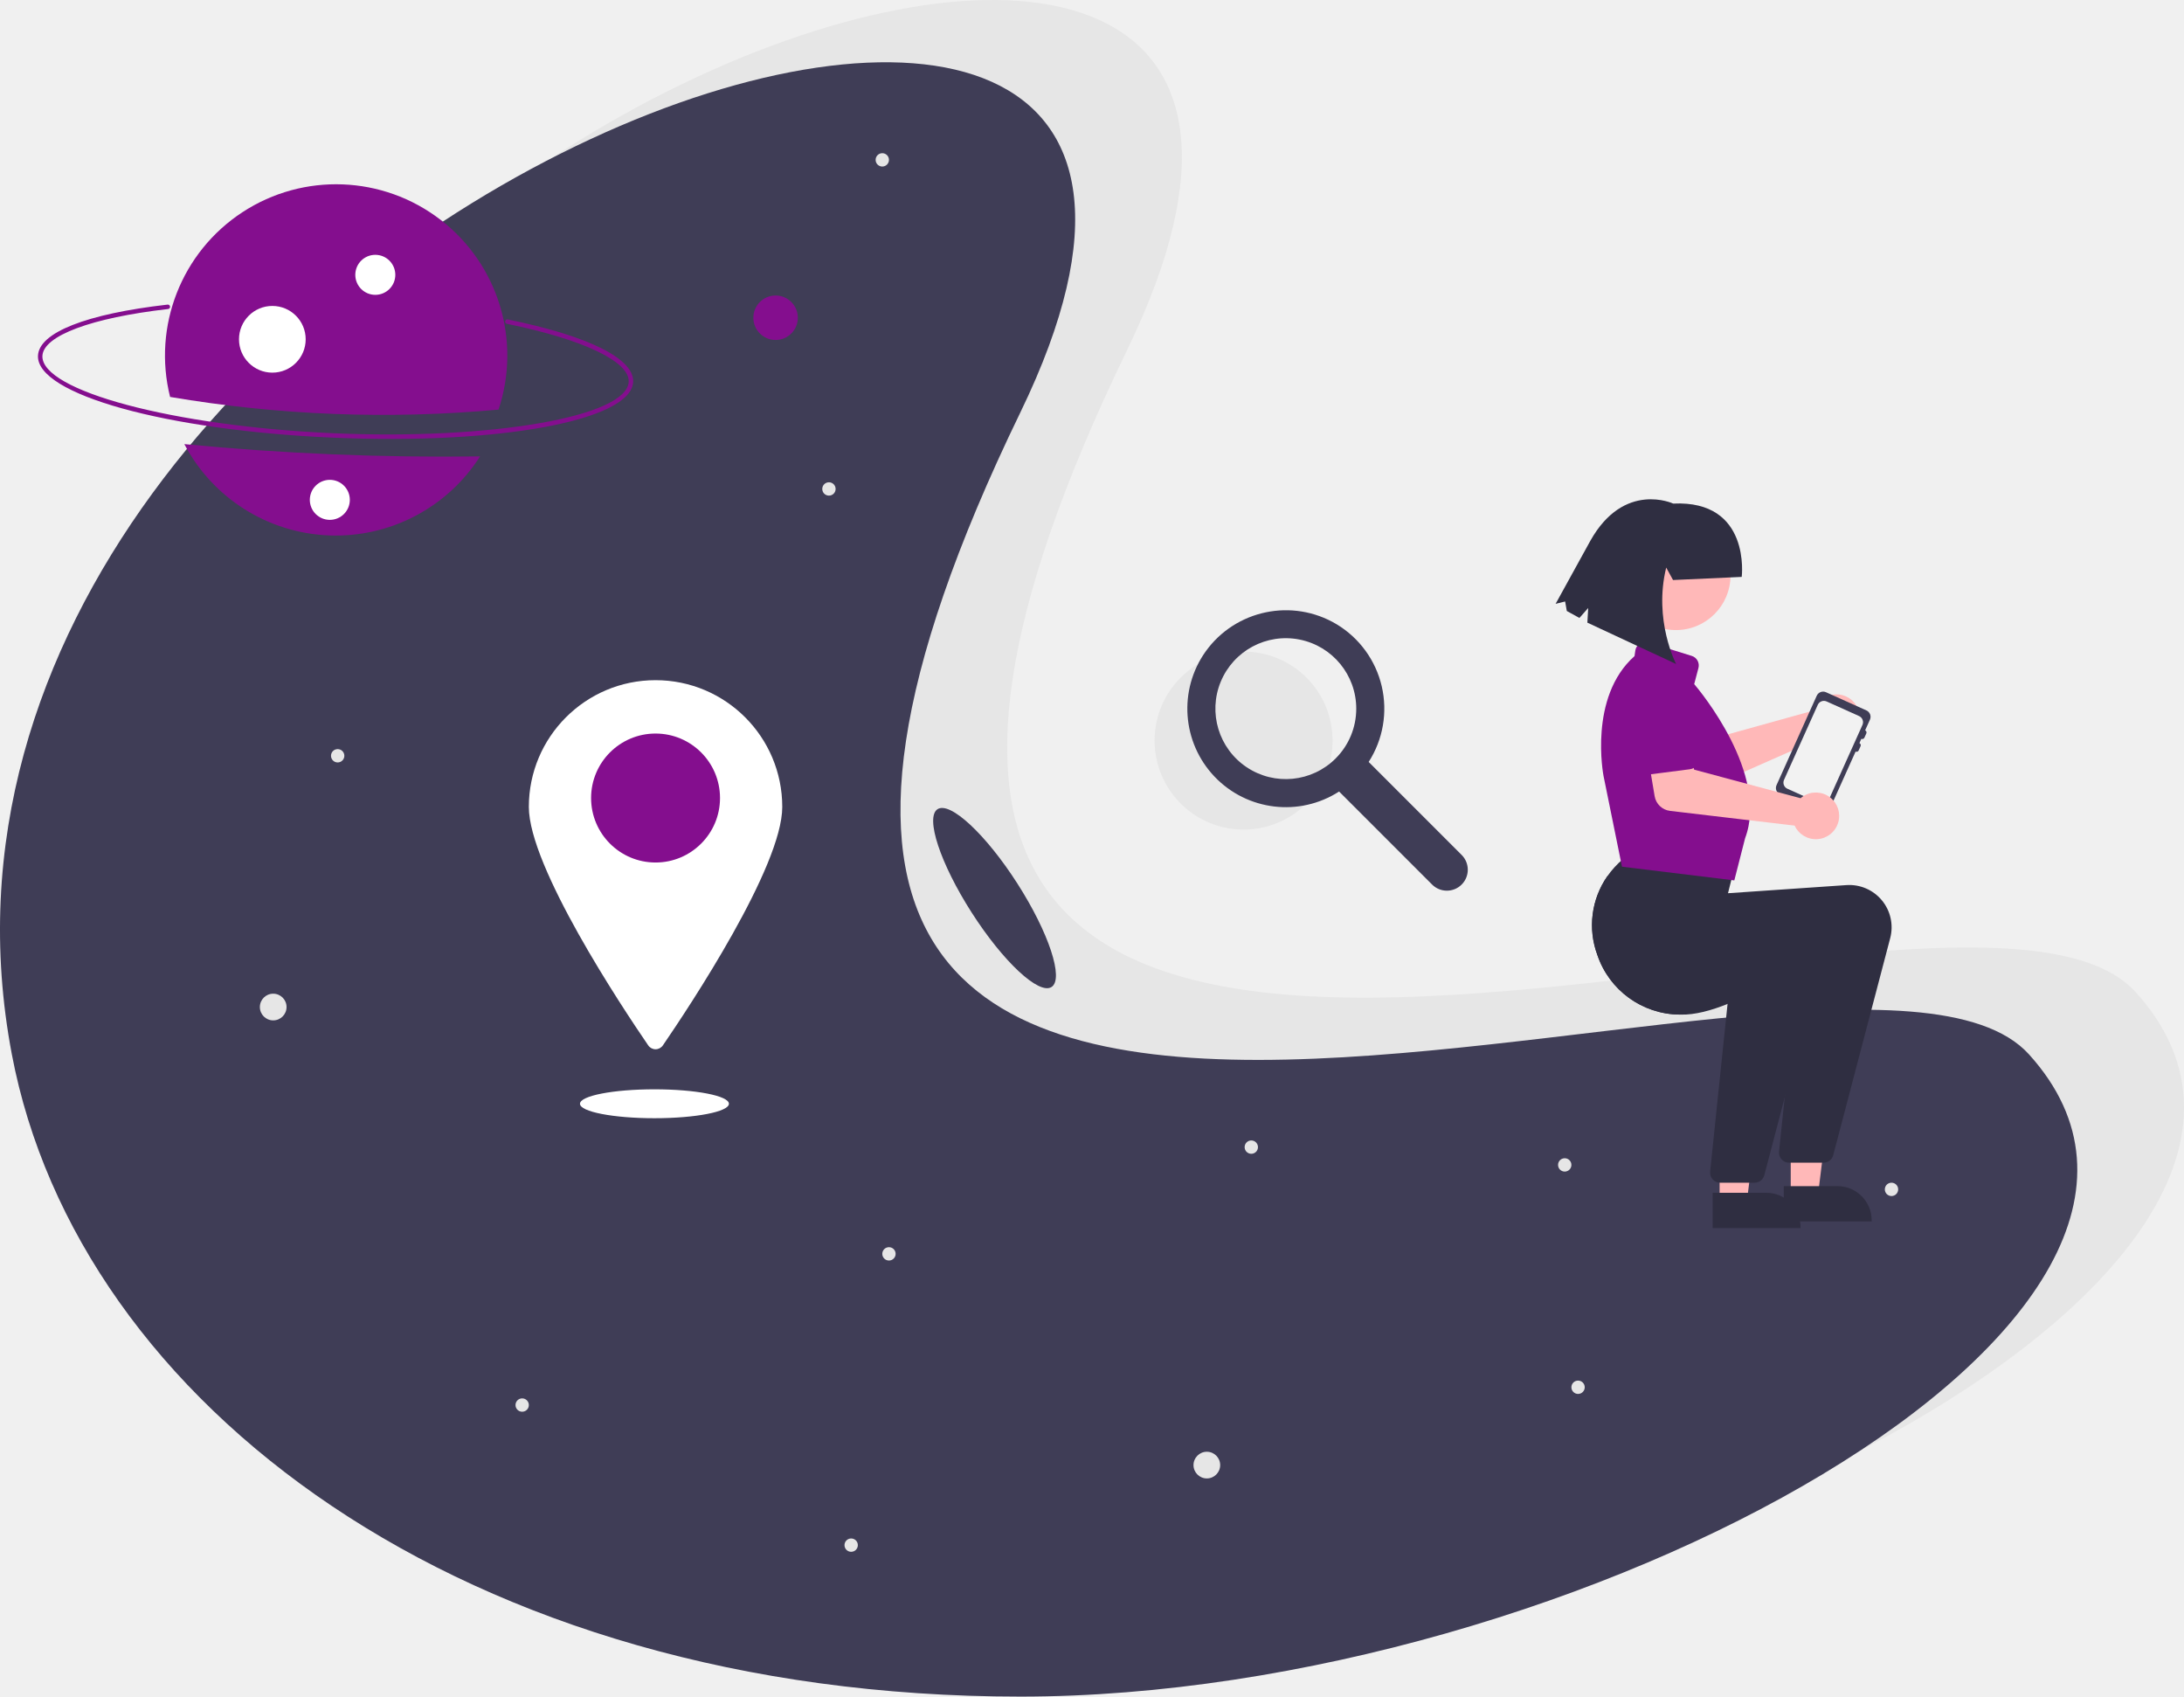
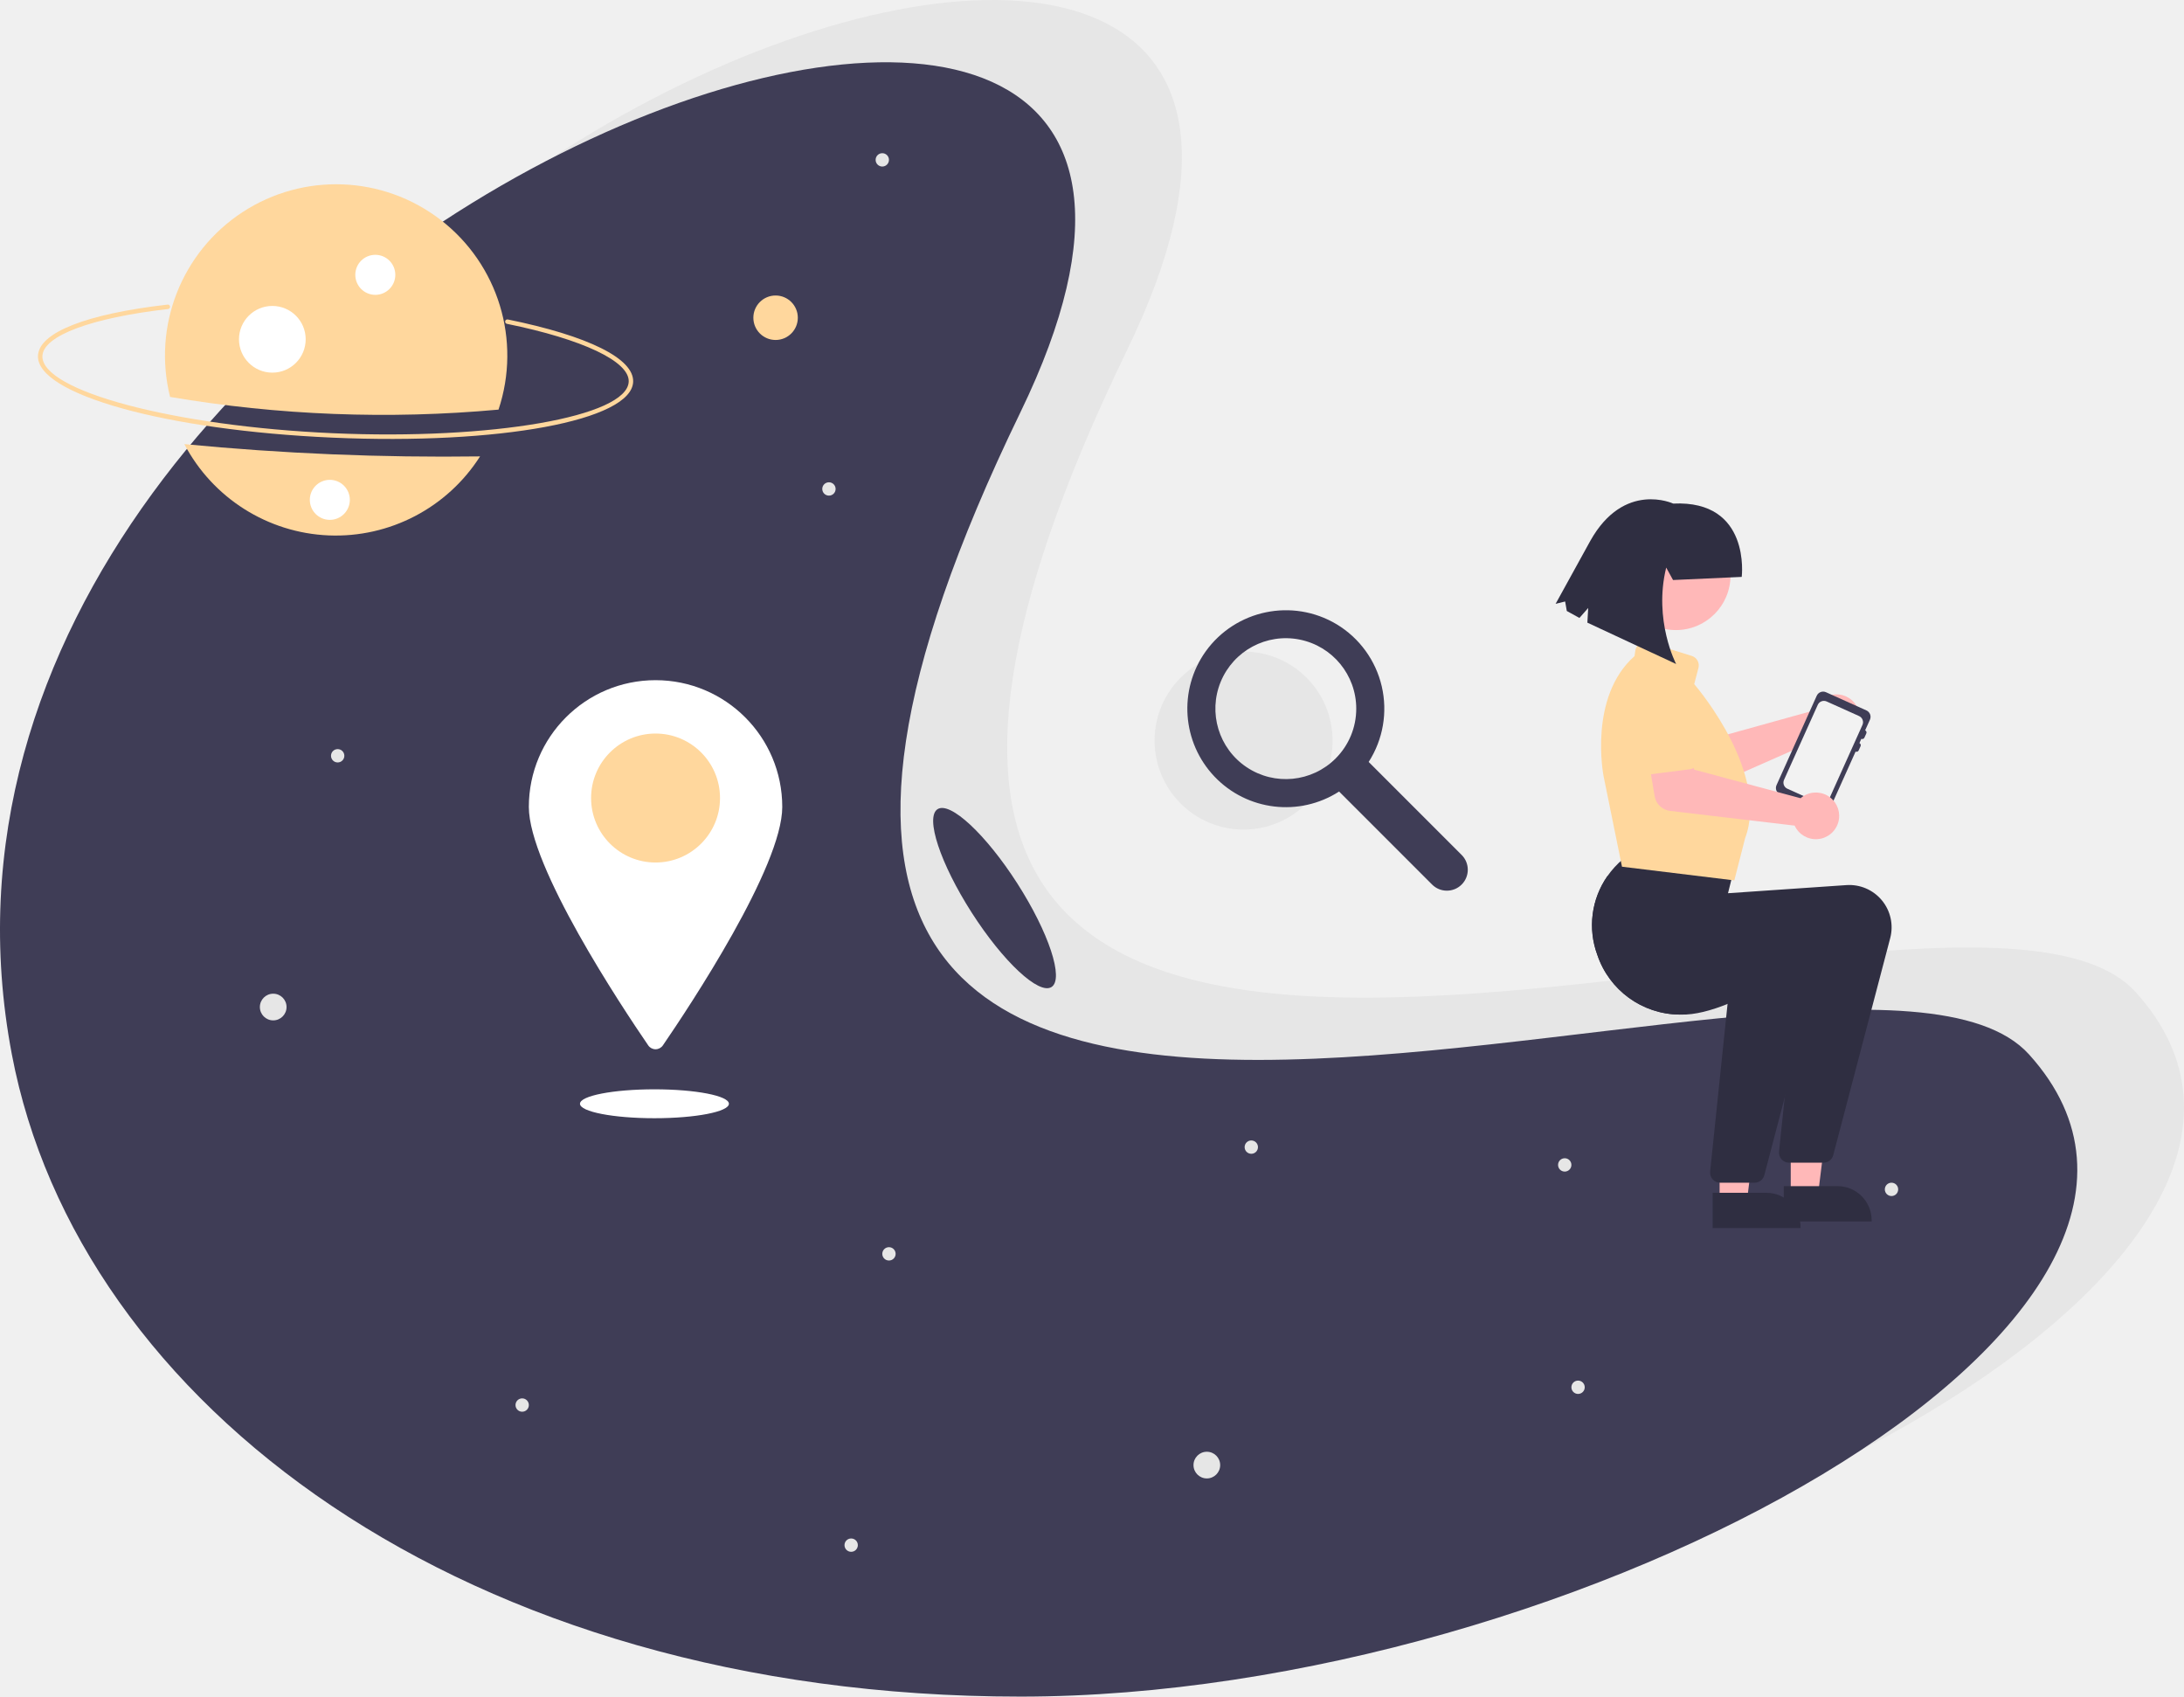
<svg xmlns="http://www.w3.org/2000/svg" id="ee5053fc-ea24-484a-861d-c80bd2ae1a91" data-name="Layer 1" width="982.487" height="763.014" viewBox="0 0 982.487 763.014">
  <circle cx="559.433" cy="333.061" r="40.03" fill="#e6e6e6" />
  <path d="M766.295,452.995l-41.832-41.832a44.307,44.307,0,0,0-14.426-61.926,44.458,44.458,0,0,0-58.914,12.238,44.307,44.307,0,0,0,60.033,62.995l41.832,41.832A9.409,9.409,0,0,0,766.295,452.995ZM709.594,409.601a31.684,31.684,0,1,1,9.28-22.404A31.586,31.586,0,0,1,709.594,409.601Z" transform="translate(-108.7563 -68.49293)" fill="#3f3d56" />
  <path d="M1069.529,514.699C1176.509,633.007,866.392,803.507,615.809,803.507S191.863,671.4,162.09,514.699C89.9,134.752,777.167-106.741,615.809,225.891,380.612,710.739,985.28,421.528,1069.529,514.699Z" transform="translate(-108.7563 -68.49293)" fill="#e6e6e6" />
  <path d="M1021.529,542.699C1128.509,661.007,818.392,831.507,567.809,831.507S143.863,699.4,114.09,542.699C41.9,162.752,729.167-78.741,567.809,253.891,332.612,738.739,937.28,449.528,1021.529,542.699Z" transform="translate(-108.7563 -68.49293)" fill="#3f3d56" />
-   <path d="M258.35,265.318c-75.067-3.305-133.271-19.498-132.507-36.864.458-10.412,21.703-18.784,58.287-22.97a1,1,0,1,1,.227,1.987c-34.462,3.943-56.117,12.017-56.516,21.071-.691,15.705,59.114,31.631,130.597,34.778s132.456-7.461,133.148-23.166c.4-9.092-20.597-19.066-54.798-26.028a1,1,0,1,1,.399-1.96c36.301,7.391,56.857,17.624,56.397,28.076C392.82,257.609,333.418,268.623,258.35,265.318Z" transform="translate(-108.7563 -68.49293)" fill="#840e8e" />
-   <path d="M191.679,268.227a76.983,76.983,0,0,0,133.036,5.522A1211.976,1211.976,0,0,1,191.679,268.227Z" transform="translate(-108.7563 -68.49293)" fill="#840e8e" />
-   <path d="M333.019,252.713a76.997,76.997,0,1,0-147.749-5.706A572.233,572.233,0,0,0,333.019,252.713Z" transform="translate(-108.7563 -68.49293)" fill="#840e8e" />
+   <path d="M258.35,265.318c-75.067-3.305-133.271-19.498-132.507-36.864.458-10.412,21.703-18.784,58.287-22.97a1,1,0,1,1,.227,1.987c-34.462,3.943-56.117,12.017-56.516,21.071-.691,15.705,59.114,31.631,130.597,34.778s132.456-7.461,133.148-23.166c.4-9.092-20.597-19.066-54.798-26.028a1,1,0,1,1,.399-1.96c36.301,7.391,56.857,17.624,56.397,28.076C392.82,257.609,333.418,268.623,258.35,265.318Z" transform="translate(-108.7563 -68.49293)" fill="#ffd79d" />
+   <path d="M191.679,268.227a76.983,76.983,0,0,0,133.036,5.522A1211.976,1211.976,0,0,1,191.679,268.227Z" transform="translate(-108.7563 -68.49293)" fill="#ffd79d" />
+   <path d="M333.019,252.713a76.997,76.997,0,1,0-147.749-5.706A572.233,572.233,0,0,0,333.019,252.713Z" transform="translate(-108.7563 -68.49293)" fill="#ffd79d" />
  <circle cx="168.834" cy="123.601" r="9" fill="#fff" />
  <circle cx="122.513" cy="152.591" r="15" fill="#fff" />
-   <circle cx="348.905" cy="142.898" r="10" fill="#840e8e" />
+   <circle cx="348.905" cy="142.898" r="10" fill="#ffd79d" />
  <circle cx="122.905" cy="452.898" r="6" fill="#e6e6e6" />
  <circle cx="542.905" cy="658.898" r="6" fill="#e6e6e6" />
  <circle cx="151.905" cy="339.898" r="3" fill="#e6e6e6" />
  <circle cx="399.905" cy="563.898" r="3" fill="#e6e6e6" />
  <circle cx="850.905" cy="534.898" r="3" fill="#e6e6e6" />
  <circle cx="709.905" cy="623.898" r="3" fill="#e6e6e6" />
  <circle cx="562.905" cy="515.898" r="3" fill="#e6e6e6" />
  <circle cx="372.905" cy="219.898" r="3" fill="#e6e6e6" />
  <circle cx="396.905" cy="71.898" r="3" fill="#e6e6e6" />
  <circle cx="382.905" cy="694.898" r="3" fill="#e6e6e6" />
  <circle cx="234.905" cy="631.898" r="3" fill="#e6e6e6" />
  <circle cx="703.905" cy="523.898" r="3" fill="#e6e6e6" />
  <circle cx="148.374" cy="224.799" r="9" fill="#fff" />
  <path d="M460.661,431.391c0,26.88-41.559,89.516-53.705,107.247a3.992,3.992,0,0,1-6.591,0c-12.145-17.731-53.705-80.366-53.705-107.247a57,57,0,1,1,114,0Z" transform="translate(-108.7563 -68.49293)" fill="#fff" />
-   <circle cx="294.905" cy="358.898" r="29" fill="#840e8e" />
+   <circle cx="294.905" cy="358.898" r="29" fill="#ffd79d" />
  <ellipse cx="294.405" cy="496.398" rx="33.5" ry="6.5" fill="#fff" />
  <path d="M925.61,386.412a10.527,10.527,0,0,0-.641,1.529l-47.783,13.277-8.611-8.427L854.159,404.124,867.953,420.523a8,8,0,0,0,9.353,2.169l51.616-22.785a10.497,10.497,0,1,0-3.313-13.495Z" transform="translate(-108.7563 -68.49293)" fill="#ffb8b8" />
-   <path d="M875.502,401.996l-17.935,13.96a4.5,4.5,0,0,1-6.682-1.337L839.738,394.891a12.497,12.497,0,0,1,19.769-15.294l16.338,15.594a4.5,4.5,0,0,1-.344,6.805Z" transform="translate(-108.7563 -68.49293)" fill="#840e8e" />
+   <path d="M875.502,401.996l-17.935,13.96a4.5,4.5,0,0,1-6.682-1.337L839.738,394.891a12.497,12.497,0,0,1,19.769-15.294l16.338,15.594a4.5,4.5,0,0,1-.344,6.805Z" transform="translate(-108.7563 -68.49293)" fill="#ffd79d" />
  <path d="M930.192,379.81l18.188,8.183a3.149,3.149,0,0,1,1.58,4.164l-2.153,4.786a1.053,1.053,0,0,1,.527,1.388l-.861,1.915a1.053,1.053,0,0,1-1.388.527l-.861,1.915a1.053,1.053,0,0,1,.527,1.388l-.861,1.915a1.053,1.053,0,0,1-1.388.527L931.871,432.362a3.149,3.149,0,0,1-4.164,1.58l-18.188-8.183a3.149,3.149,0,0,1-1.58-4.164l18.089-40.205A3.149,3.149,0,0,1,930.192,379.81Z" transform="translate(-108.7563 -68.49293)" fill="#3f3d56" />
  <path d="M912.821,423.212l14.591,6.571a3.034,3.034,0,0,0,3.999-1.512l6.739-14.99,2.341-5.196,6.099-13.562a3.026,3.026,0,0,0-1.511-3.989l-4.587-2.068L930.477,383.964a3.021,3.021,0,0,0-3.989,1.522L920.589,398.597l-6.718,14.927-2.561,5.7A3.022,3.022,0,0,0,912.821,423.212Z" transform="translate(-108.7563 -68.49293)" fill="#f2f2f2" />
  <polygon points="773.577 540.443 785.837 540.442 791.67 493.154 773.575 493.155 773.577 540.443" fill="#ffb8b8" />
  <path d="M879.207,604.933l24.144-.001h.001a15.386,15.386,0,0,1,15.386,15.386v.5l-39.531.001Z" transform="translate(-108.7563 -68.49293)" fill="#2f2e41" />
  <polygon points="805.577 537.443 817.837 537.442 823.67 490.154 805.575 490.155 805.577 537.443" fill="#ffb8b8" />
  <path d="M911.207,601.933l24.144-.001h.001a15.386,15.386,0,0,1,15.386,15.386v.5l-39.531.001Z" transform="translate(-108.7563 -68.49293)" fill="#2f2e41" />
  <path d="M827.341,497.971a39.41,39.41,0,0,0,36.9,26.81l.62.01c6.33.18,13.76-1.86,21.05-4.79,14.4-5.79,28.23-15.06,31.9-17.61l-6.22,59.79-2.52,24.24a4.514,4.514,0,0,0,4.48,4.97h15.53a4.505,4.505,0,0,0,4.36-3.36l25.64-97.65a19.032,19.032,0,0,0-19.71-23.83l-53.26,3.65,3.72-14.88-47.54-3.16-.14.1c-1.14.83-2.25,1.7-3.31,2.61a40.271,40.271,0,0,0-6.99,7.66A38.487,38.487,0,0,0,827.341,497.971Z" transform="translate(-108.7563 -68.49293)" fill="#2f2e41" />
  <path d="M827.341,497.971a39.41,39.41,0,0,0,36.9,26.81,196.146,196.146,0,0,0,22.57-13.39l-.9,8.61-7.84,75.42a4.514,4.514,0,0,0,4.48,4.97h15.53a4.505,4.505,0,0,0,4.36-3.36l9.15-34.85,16.49-62.8a19.032,19.032,0,0,0-19.71-23.83l-53.26,3.65,3.72-14.88-26.98-1.79A38.487,38.487,0,0,0,827.341,497.971Z" transform="translate(-108.7563 -68.49293)" fill="#2f2e41" />
-   <path d="M838.774,458.321l-.358-.043-8.295-40.785c-.071-.354-6.852-35.533,13.937-53.924l.362-2.517a4.5,4.5,0,0,1,5.787-3.658l19.585,6.075a4.491,4.491,0,0,1,3.019,5.442l-1.904,7.242c2.64,3.1,33.715,40.512,22.89,69.335L888.949,464.439Z" transform="translate(-108.7563 -68.49293)" fill="#840e8e" />
+   <path d="M838.774,458.321l-.358-.043-8.295-40.785c-.071-.354-6.852-35.533,13.937-53.924l.362-2.517a4.5,4.5,0,0,1,5.787-3.658l19.585,6.075a4.491,4.491,0,0,1,3.019,5.442l-1.904,7.242c2.64,3.1,33.715,40.512,22.89,69.335L888.949,464.439Z" transform="translate(-108.7563 -68.49293)" fill="#ffd79d" />
  <path d="M920.094,426.49a10.526,10.526,0,0,0-1.329.99l-47.897-12.858-3.131-11.634-18.175,2.431,3.542,21.134a8,8,0,0,0,6.951,6.622l56.032,6.619a10.497,10.497,0,1,0,4.008-13.305Z" transform="translate(-108.7563 -68.49293)" fill="#ffb8b8" />
-   <path d="M869.022,414.436,846.481,417.34a4.5,4.5,0,0,1-5.074-4.548l.43-22.655a12.497,12.497,0,0,1,24.799-3.121l6.142,21.734a4.5,4.5,0,0,1-3.756,5.686Z" transform="translate(-108.7563 -68.49293)" fill="#840e8e" />
+   <path d="M869.022,414.436,846.481,417.34a4.5,4.5,0,0,1-5.074-4.548l.43-22.655a12.497,12.497,0,0,1,24.799-3.121l6.142,21.734a4.5,4.5,0,0,1-3.756,5.686Z" transform="translate(-108.7563 -68.49293)" fill="#ffd79d" />
  <circle cx="753.921" cy="258.804" r="24.561" fill="#ffb8b8" />
  <path d="M861.385,329.348l-3.075-5.6c-5.825,23.732,4.464,43.373,4.464,43.373l-39.932-18.601.38-6.6-3.951,4.484-5.677-3.129-.75-4.281-4.286,1.062,15.644-28.387c15.182-27.013,37.255-16.7,37.255-16.7,35.115-1.669,30.827,32.975,30.827,32.975Z" transform="translate(-108.7563 -68.49293)" fill="#2f2e41" />
  <ellipse cx="556.161" cy="472.391" rx="12.179" ry="47.5" transform="translate(-275.7517 306.3624) rotate(-32.66242)" fill="#3f3d56" />
</svg>
